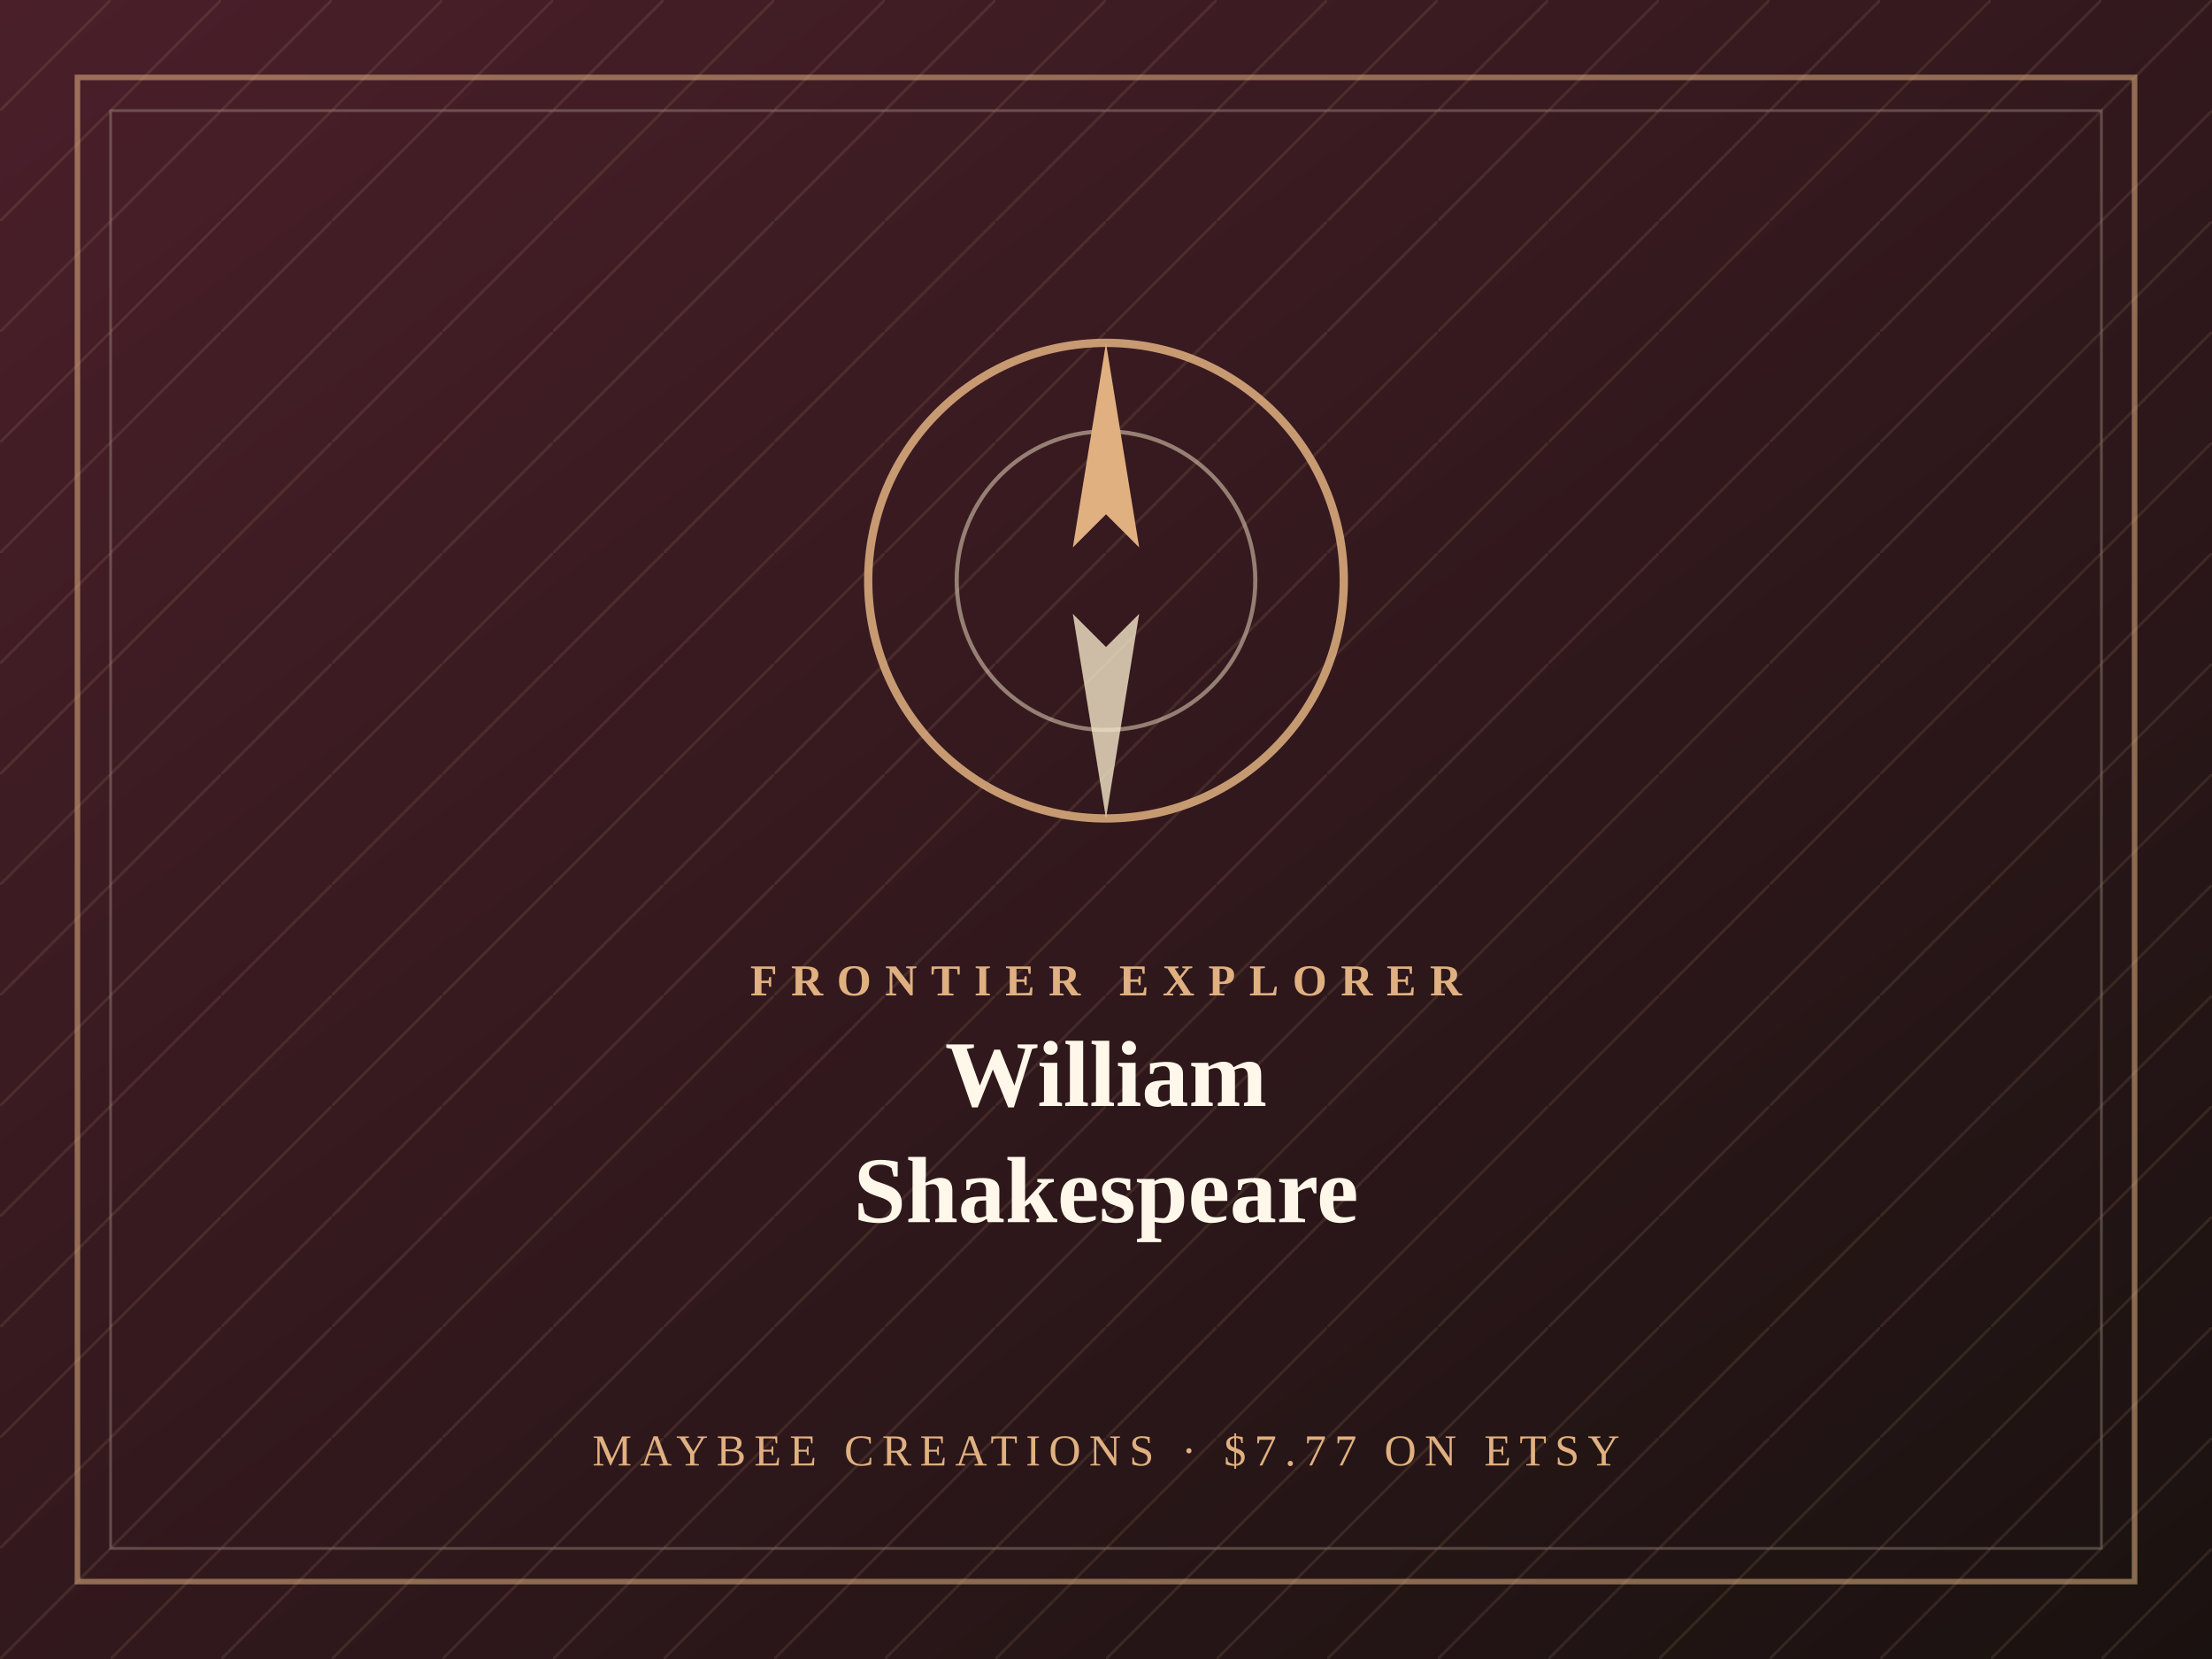
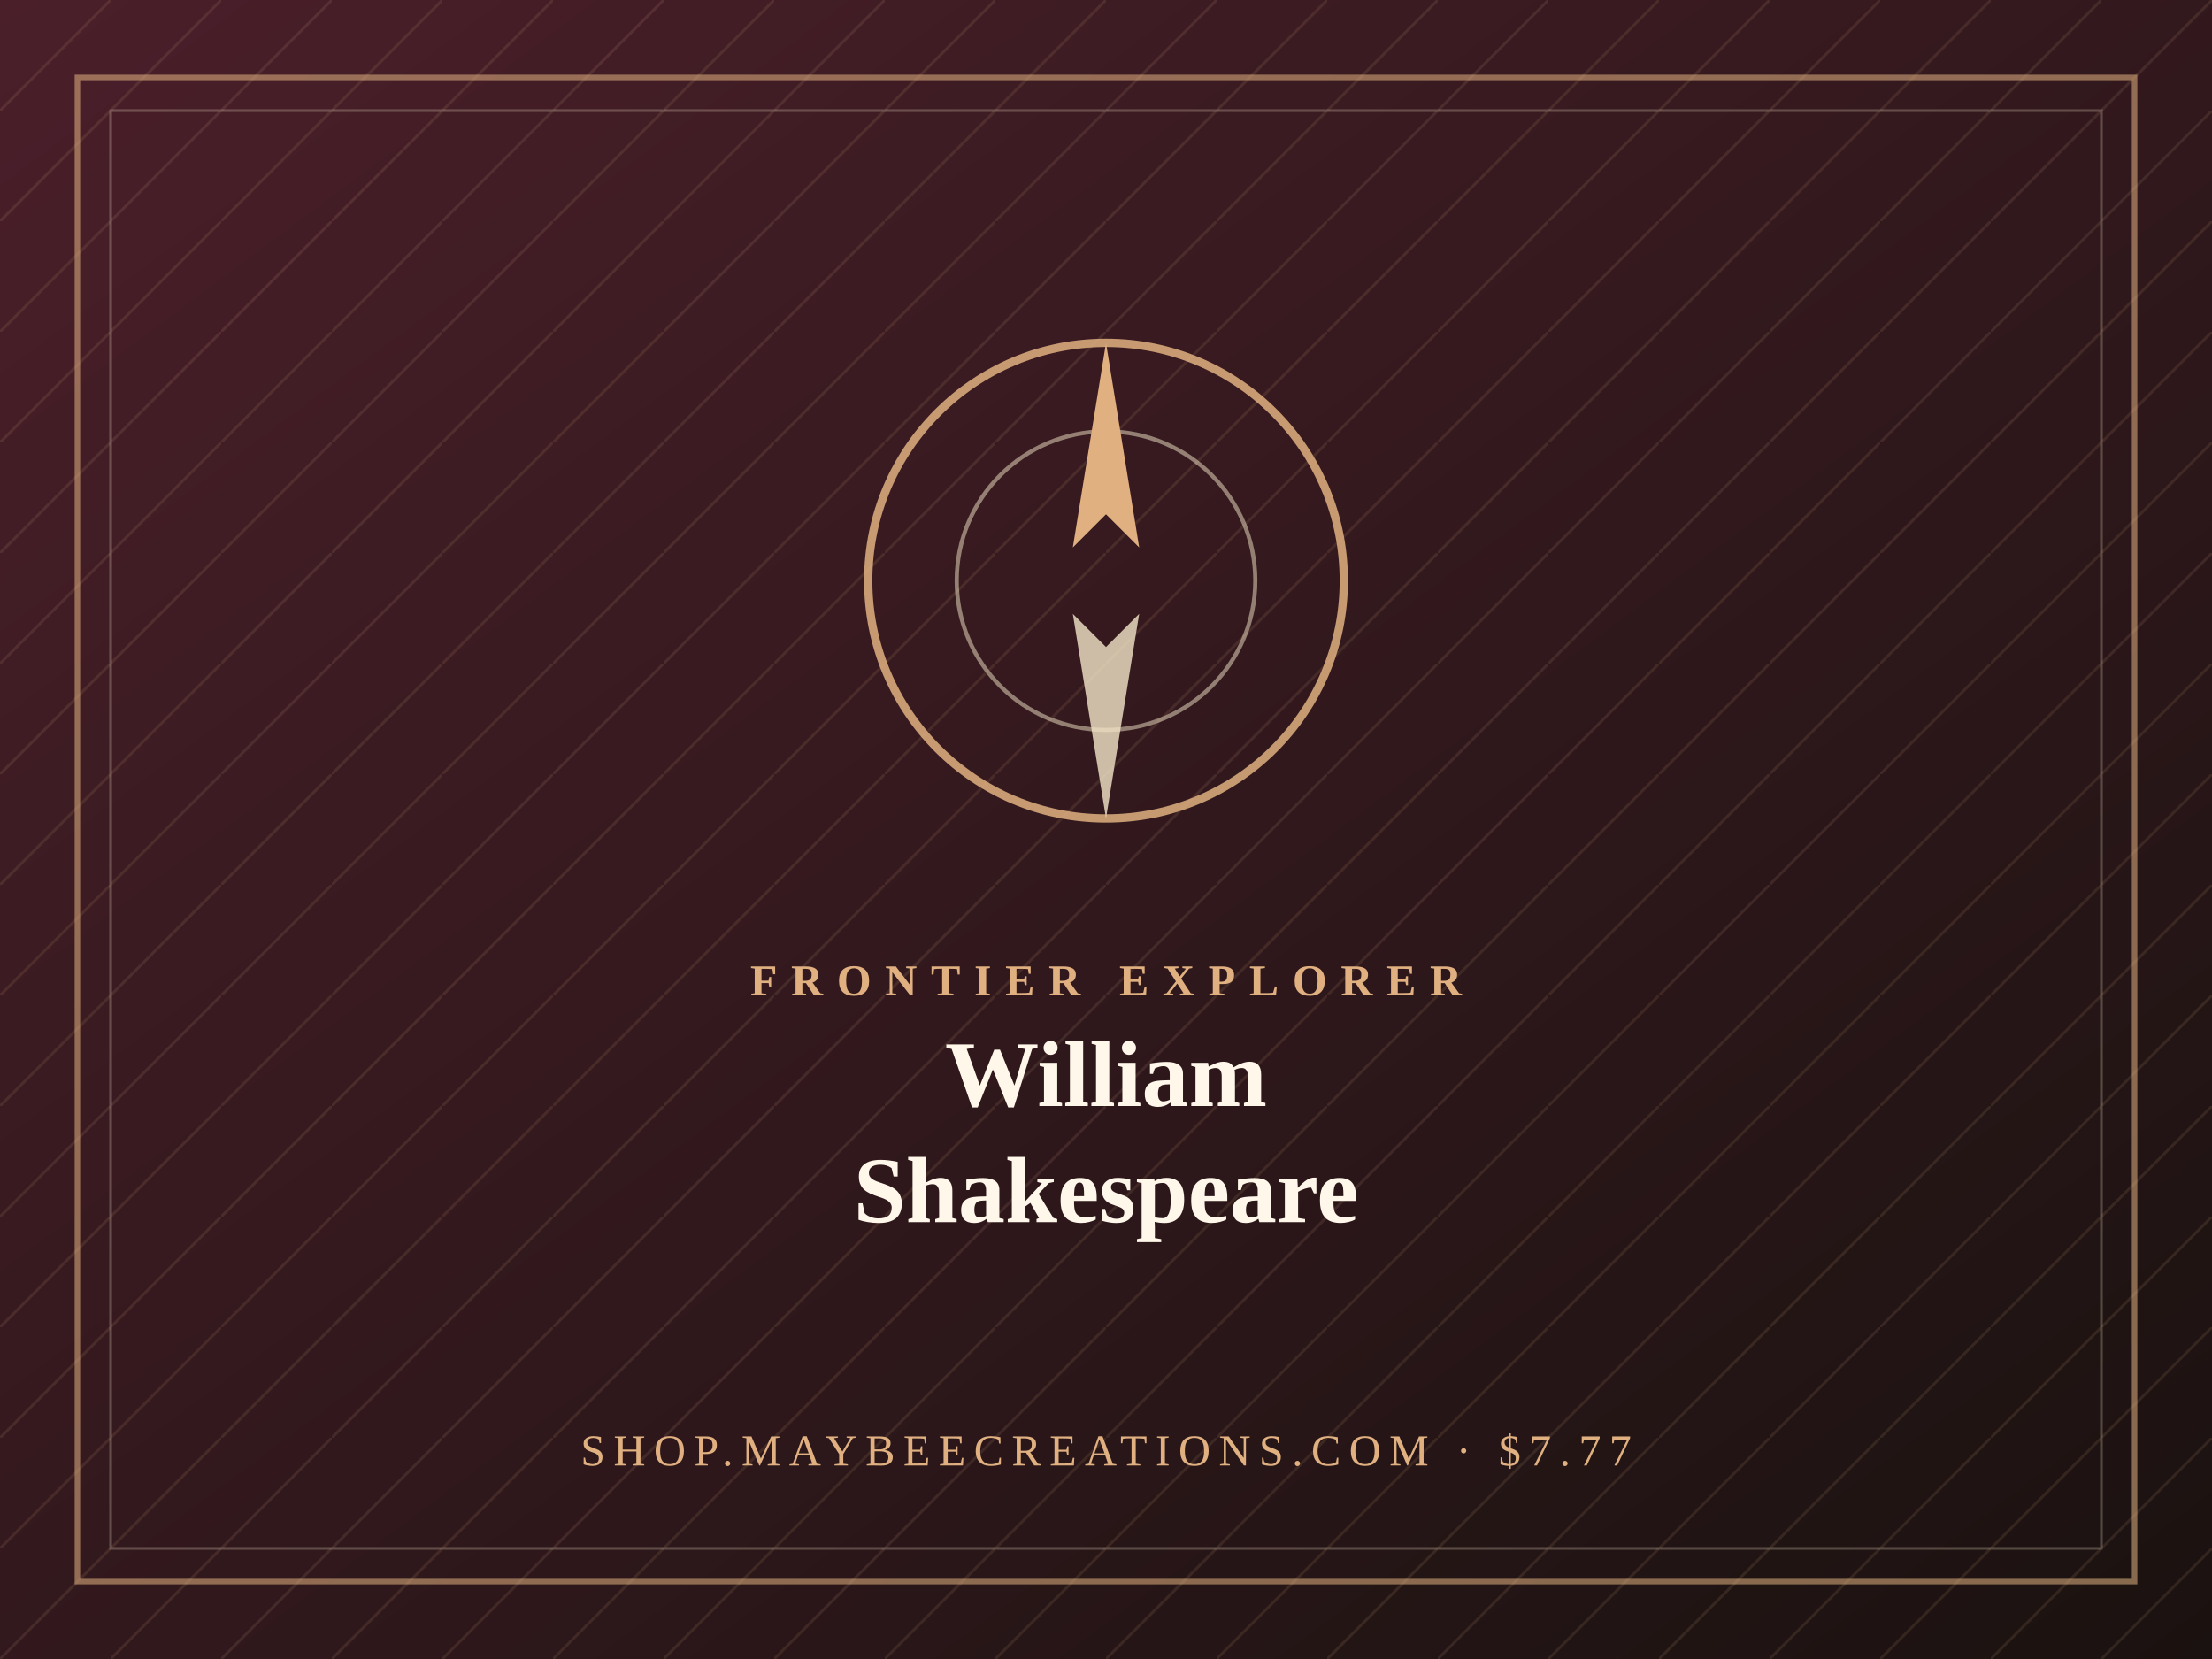
<svg xmlns="http://www.w3.org/2000/svg" viewBox="0 0 800 600" role="img" aria-label="William Shakespeare Frontier Explorer">
  <defs>
    <linearGradient id="g" x1="0" y1="0" x2="1" y2="1">
      <stop offset="0%" stop-color="#4a1f2a" />
      <stop offset="100%" stop-color="#1a1210" />
    </linearGradient>
    <pattern id="p" width="40" height="40" patternUnits="userSpaceOnUse">
      <path d="M0 40 L40 0" stroke="#e0b080" stroke-opacity="0.12" stroke-width="1" />
    </pattern>
  </defs>
  <rect width="800" height="600" fill="url(#g)" />
  <rect width="800" height="600" fill="url(#p)" />
  <rect x="28" y="28" width="744" height="544" fill="none" stroke="#e0b080" stroke-opacity="0.55" stroke-width="2" />
  <rect x="40" y="40" width="720" height="520" fill="none" stroke="#f4e6c8" stroke-opacity="0.25" stroke-width="1" />
  <circle cx="400" cy="210" r="86" fill="none" stroke="#e0b080" stroke-width="3" opacity="0.85" />
  <circle cx="400" cy="210" r="54" fill="none" stroke="#f4e6c8" stroke-width="1.5" opacity="0.5" />
  <path d="M400 124 L412 198 L400 186 L388 198 Z" fill="#e0b080" />
  <path d="M400 296 L388 222 L400 234 L412 222 Z" fill="#f4e6c8" opacity="0.8" />
  <text x="400" y="360" text-anchor="middle" fill="#e0b080" font-family="Georgia, 'Times New Roman', serif" font-size="16" letter-spacing="5" font-weight="700">FRONTIER EXPLORER</text>
  <text x="400" y="400" text-anchor="middle" fill="#fff8ea" font-family="Georgia, 'Times New Roman', serif" font-size="34" font-weight="700">William</text>
  <text x="400" y="442" text-anchor="middle" fill="#fff8ea" font-family="Georgia, 'Times New Roman', serif" font-size="34" font-weight="700">Shakespeare</text>
-   <text x="400" y="530" text-anchor="middle" fill="#e0b080" font-family="Georgia, 'Times New Roman', serif" font-size="16" letter-spacing="3">MAYBEE CREATIONS · $7.77 ON ETSY</text>
+   <text x="400" y="530" text-anchor="middle" fill="#e0b080" font-family="Georgia, 'Times New Roman', serif" font-size="16" letter-spacing="3">SHOP.MAYBEECREATIONS.COM · $7.77</text>
</svg>
